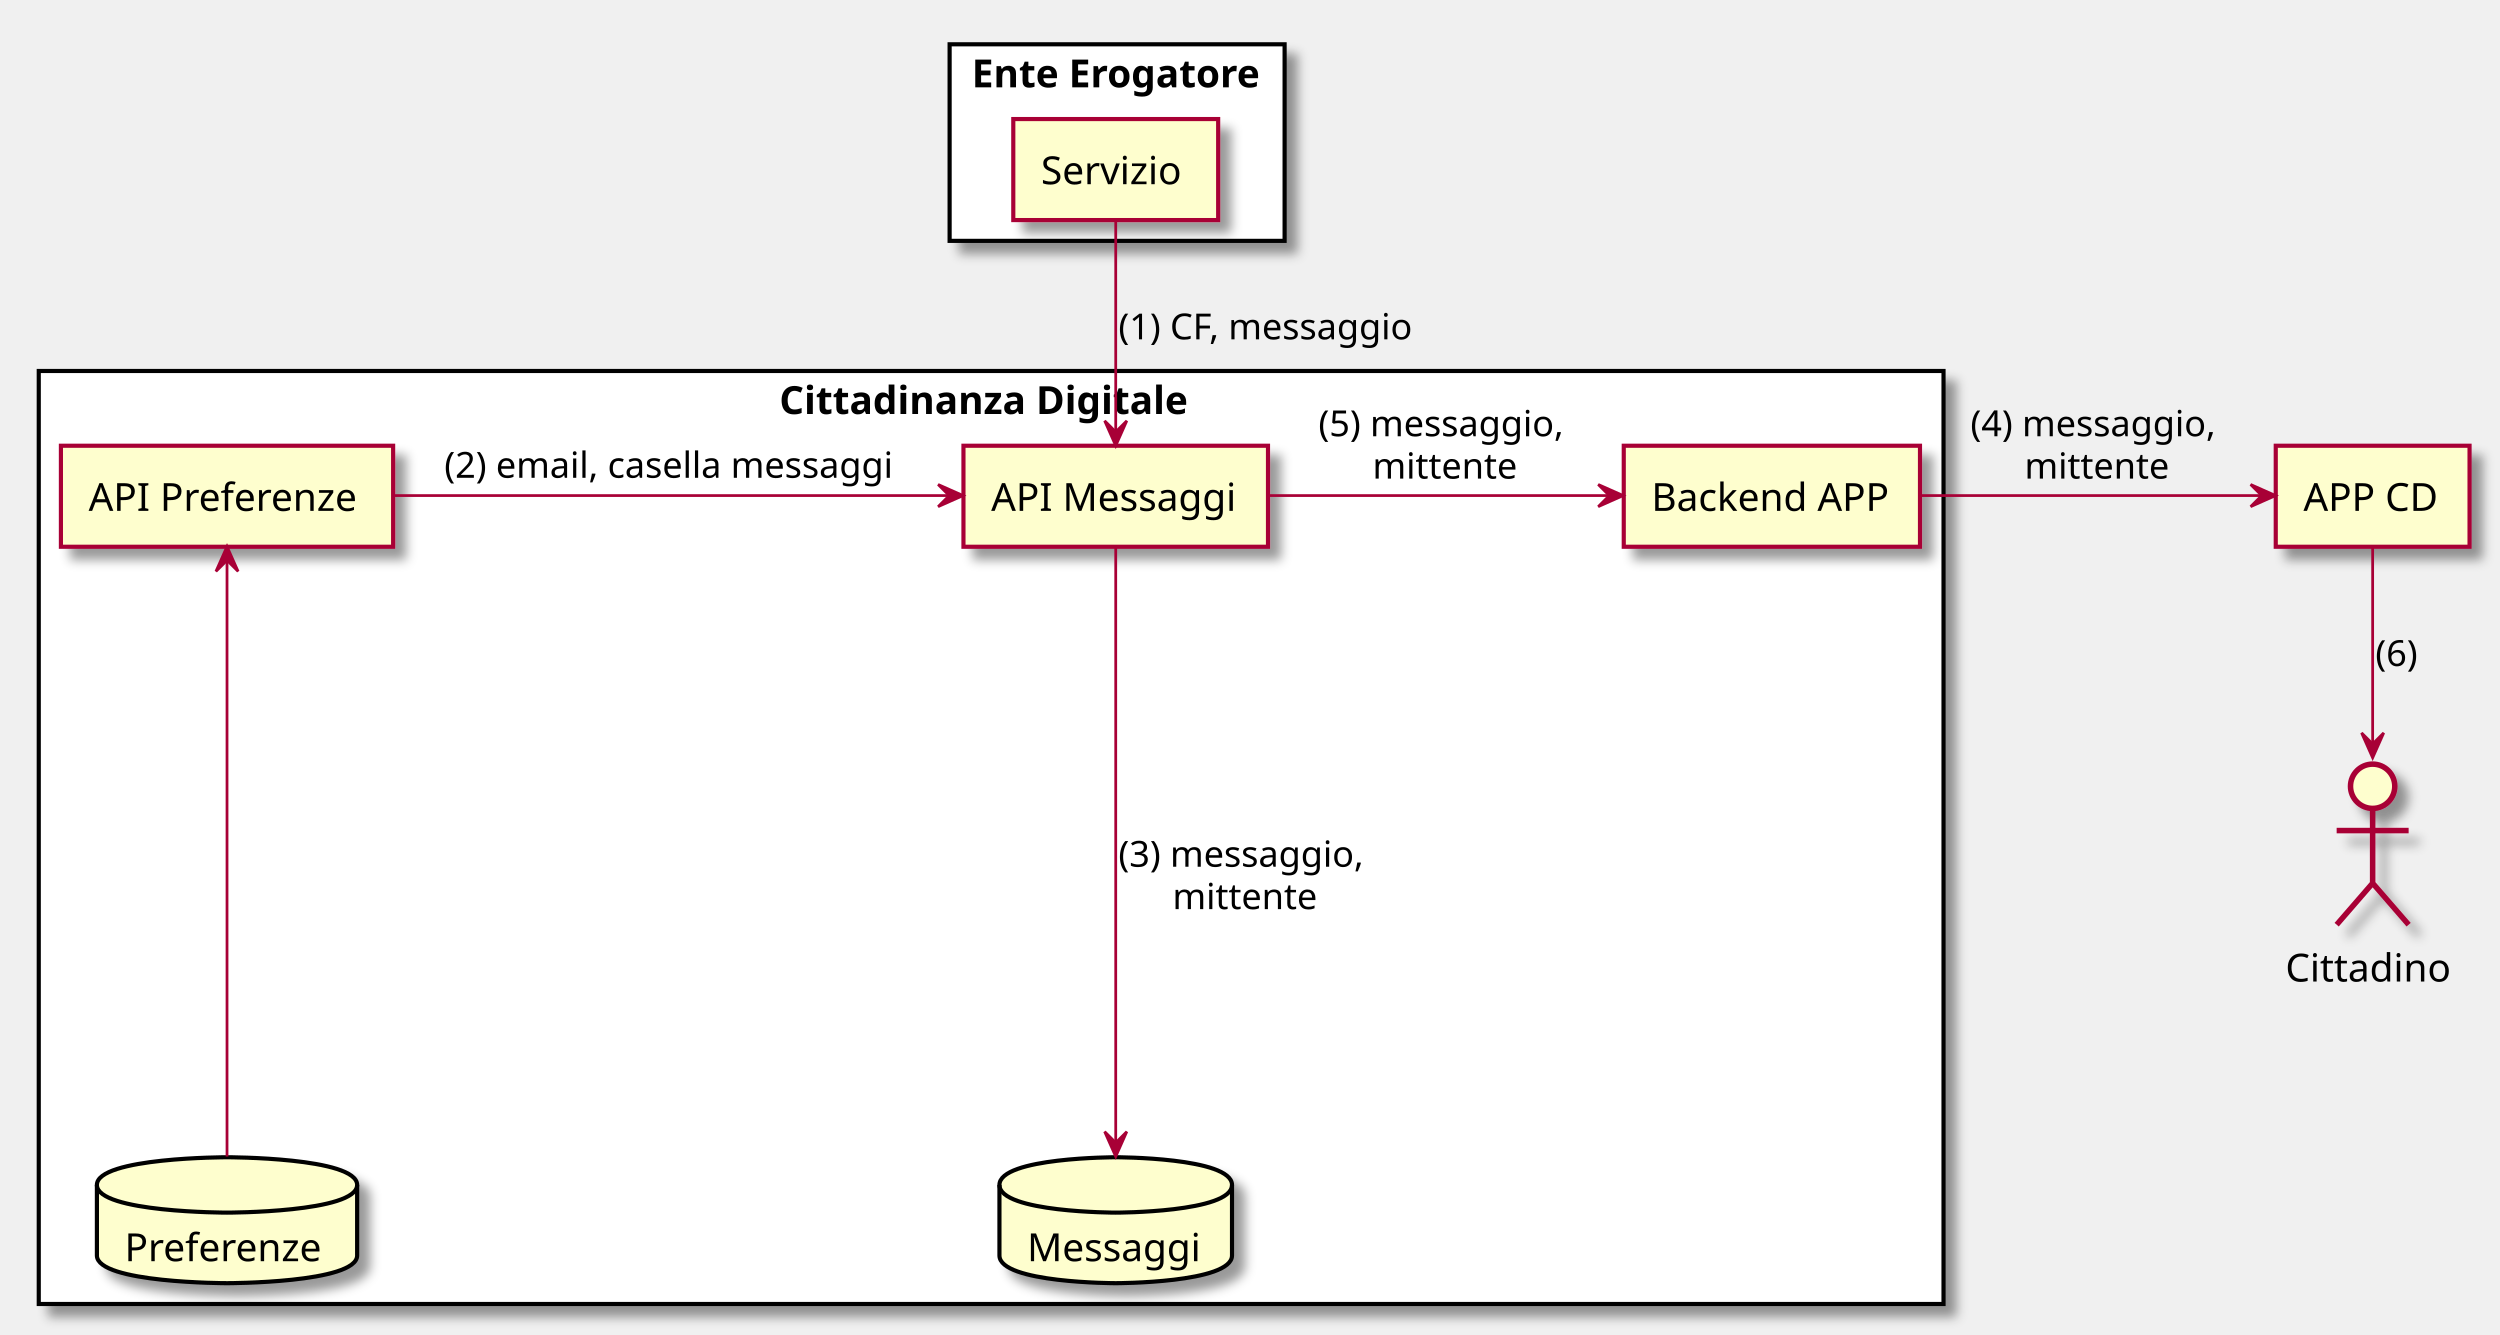
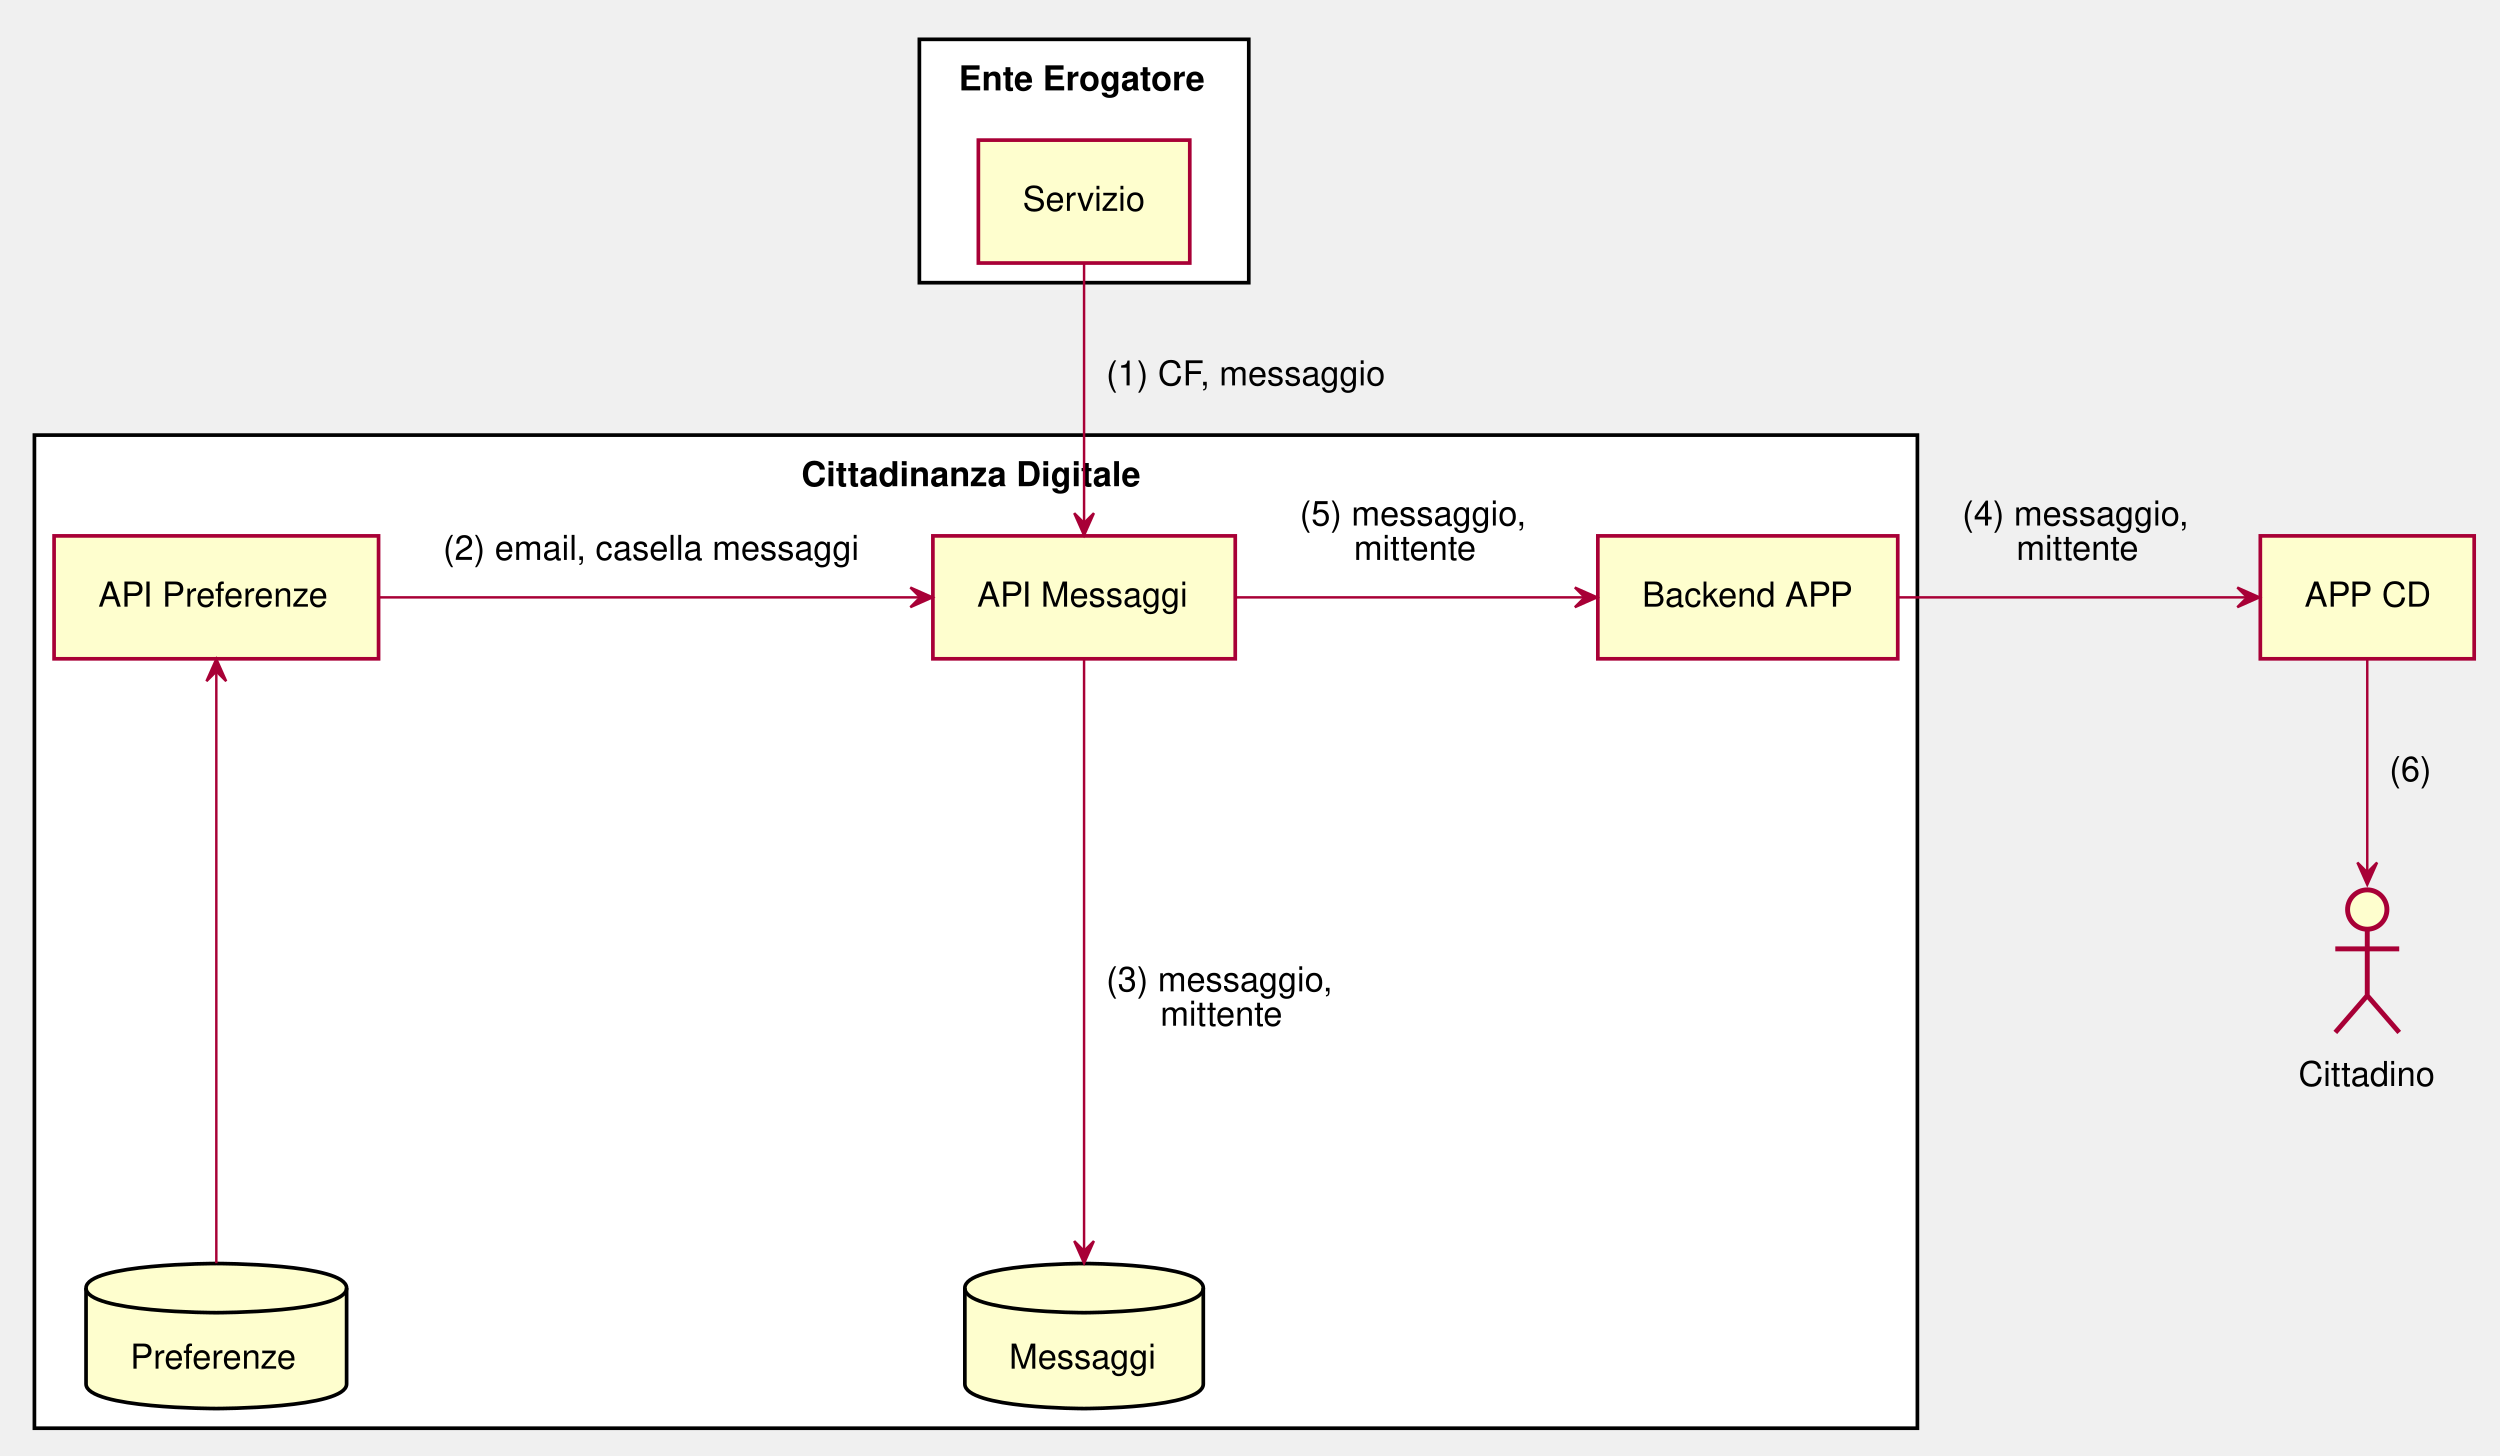
- <svg xmlns="http://www.w3.org/2000/svg" contentScriptType="application/ecmascript" contentStyleType="text/css" height="482px" preserveAspectRatio="none" style="width:903px;height:482px;" version="1.1" viewBox="0 0 903 482" width="903px" zoomAndPan="magnify">
-   <defs>
-     <filter height="300%" id="f1d3kwn4lgffto" width="300%" x="-1" y="-1">
-       <feGaussianBlur result="blurOut" stdDeviation="2.0" />
-       <feColorMatrix in="blurOut" result="blurOut2" type="matrix" values="0 0 0 0 0 0 0 0 0 0 0 0 0 0 0 0 0 0 .4 0" />
-       <feOffset dx="4.0" dy="4.0" in="blurOut2" result="blurOut3" />
-       <feBlend in="SourceGraphic" in2="blurOut3" mode="normal" />
-     </filter>
-   </defs>
+ <svg xmlns="http://www.w3.org/2000/svg" contentScriptType="application/ecmascript" contentStyleType="text/css" height="592px" preserveAspectRatio="none" style="width:1017px;height:592px;" version="1.1" viewBox="0 0 1017 592" width="1017px" zoomAndPan="magnify">
+   <defs />
  <g>
-     <rect fill="#FFFFFF" filter="url(#f1d3kwn4lgffto)" height="71" style="stroke: #000000; stroke-width: 1.5;" width="121" x="343" y="16" />
-     <text fill="#000000" font-family="sans-serif" font-size="14" font-weight="bold" lengthAdjust="spacingAndGlyphs" textLength="105" x="351" y="31.535">Ente Erogatore</text>
-     <rect fill="#FFFFFF" filter="url(#f1d3kwn4lgffto)" height="337" style="stroke: #000000; stroke-width: 1.5;" width="688" x="14" y="134" />
-     <text fill="#000000" font-family="sans-serif" font-size="14" font-weight="bold" lengthAdjust="spacingAndGlyphs" textLength="153" x="281.5" y="149.535">Cittadinanza Digitale</text>
-     <rect fill="#FEFECE" filter="url(#f1d3kwn4lgffto)" height="36.488" style="stroke: #A80036; stroke-width: 1.5;" width="74" x="366" y="43" />
-     <text fill="#000000" font-family="sans-serif" font-size="14" lengthAdjust="spacingAndGlyphs" textLength="54" x="376" y="66.535">Servizio</text>
-     <rect fill="#FEFECE" filter="url(#f1d3kwn4lgffto)" height="36.488" style="stroke: #A80036; stroke-width: 1.5;" width="110" x="348" y="161" />
-     <text fill="#000000" font-family="sans-serif" font-size="14" lengthAdjust="spacingAndGlyphs" textLength="90" x="358" y="184.535">API Messaggi</text>
-     <path d="M361,428 C361,418 403,418 403,418 C403,418 445,418 445,428 L445,453.488 C445,463.488 403,463.488 403,463.488 C403,463.488 361,463.488 361,453.488 L361,428 " fill="#FEFECE" filter="url(#f1d3kwn4lgffto)" style="stroke: #000000; stroke-width: 1.5;" />
-     <path d="M361,428 C361,438 403,438 403,438 C403,438 445,438 445,428 " fill="none" style="stroke: #000000; stroke-width: 1.5;" />
-     <text fill="#000000" font-family="sans-serif" font-size="14" lengthAdjust="spacingAndGlyphs" textLength="64" x="371" y="455.535">Messaggi</text>
-     <rect fill="#FEFECE" filter="url(#f1d3kwn4lgffto)" height="36.488" style="stroke: #A80036; stroke-width: 1.5;" width="120" x="22" y="161" />
-     <text fill="#000000" font-family="sans-serif" font-size="14" lengthAdjust="spacingAndGlyphs" textLength="100" x="32" y="184.535">API Preferenze</text>
-     <path d="M35,428 C35,418 82,418 82,418 C82,418 129,418 129,428 L129,453.488 C129,463.488 82,463.488 82,463.488 C82,463.488 35,463.488 35,453.488 L35,428 " fill="#FEFECE" filter="url(#f1d3kwn4lgffto)" style="stroke: #000000; stroke-width: 1.5;" />
-     <path d="M35,428 C35,438 82,438 82,438 C82,438 129,438 129,428 " fill="none" style="stroke: #000000; stroke-width: 1.5;" />
-     <text fill="#000000" font-family="sans-serif" font-size="14" lengthAdjust="spacingAndGlyphs" textLength="74" x="45" y="455.535">Preferenze</text>
-     <rect fill="#FEFECE" filter="url(#f1d3kwn4lgffto)" height="36.488" style="stroke: #A80036; stroke-width: 1.5;" width="107" x="586.5" y="161" />
-     <text fill="#000000" font-family="sans-serif" font-size="14" lengthAdjust="spacingAndGlyphs" textLength="87" x="596.5" y="184.535">Backend APP</text>
-     <ellipse cx="857" cy="284" fill="#FEFECE" filter="url(#f1d3kwn4lgffto)" rx="8" ry="8" style="stroke: #A80036; stroke-width: 2.0;" />
-     <path d="M857,292 L857,319 M844,300 L870,300 M857,319 L844,334 M857,319 L870,334 " fill="#FEFECE" filter="url(#f1d3kwn4lgffto)" style="stroke: #A80036; stroke-width: 2.0;" />
-     <text fill="#000000" font-family="sans-serif" font-size="14" lengthAdjust="spacingAndGlyphs" textLength="63" x="825.5" y="354.535">Cittadino</text>
-     <rect fill="#FEFECE" filter="url(#f1d3kwn4lgffto)" height="36.488" style="stroke: #A80036; stroke-width: 1.5;" width="70" x="822" y="161" />
-     <text fill="#000000" font-family="sans-serif" font-size="14" lengthAdjust="spacingAndGlyphs" textLength="50" x="832" y="184.535">APP CD</text>
-     <path d="M403,79.179 C403,99.767 403,133.364 403,155.82 " fill="none" id="ente-apimessaggi" style="stroke: #A80036; stroke-width: 1.0;" />
-     <polygon fill="#A80036" points="403,160.994,407,151.994,403,155.994,399,151.994,403,160.994" style="stroke: #A80036; stroke-width: 1.0;" />
-     <text fill="#000000" font-family="sans-serif" font-size="13" lengthAdjust="spacingAndGlyphs" textLength="112" x="404" y="122.568">(1) CF, messaggio</text>
-     <path d="M82,202.581 C82,252.547 82,368.522 82,417.748 " fill="none" id="apipreferenze-dbpreferenze" style="stroke: #A80036; stroke-width: 1.0;" />
-     <polygon fill="#A80036" points="82,197.388,78,206.388,82,202.388,86,206.388,82,197.388" style="stroke: #A80036; stroke-width: 1.0;" />
-     <path d="M142.001,179 C199.337,179 285.304,179 342.729,179 " fill="none" id="apipreferenze-apimessaggi" style="stroke: #A80036; stroke-width: 1.0;" />
-     <polygon fill="#A80036" points="347.849,179,338.849,175,342.849,179,338.849,183,347.849,179" style="stroke: #A80036; stroke-width: 1.0;" />
-     <text fill="#000000" font-family="sans-serif" font-size="13" lengthAdjust="spacingAndGlyphs" textLength="169" x="160.5" y="172.568">(2) email, casella messaggi</text>
-     <path d="M403,197.388 C403,242.459 403,358.663 403,412.435 " fill="none" id="apimessaggi-dbmessaggi" style="stroke: #A80036; stroke-width: 1.0;" />
-     <polygon fill="#A80036" points="403,417.748,407,408.748,403,412.748,399,408.748,403,417.748" style="stroke: #A80036; stroke-width: 1.0;" />
-     <text fill="#000000" font-family="sans-serif" font-size="13" lengthAdjust="spacingAndGlyphs" textLength="92" x="404" y="313.068">(3) messaggio,</text>
-     <text fill="#000000" font-family="sans-serif" font-size="13" lengthAdjust="spacingAndGlyphs" textLength="53" x="423.5" y="328.379">mittente</text>
-     <path d="M816.503,179 C781.834,179 731.644,179 693.64,179 " fill="none" id="app-backend" style="stroke: #A80036; stroke-width: 1.0;" />
-     <polygon fill="#A80036" points="821.93,179,812.93,175,816.93,179,812.93,183,821.93,179" style="stroke: #A80036; stroke-width: 1.0;" />
-     <text fill="#000000" font-family="sans-serif" font-size="13" lengthAdjust="spacingAndGlyphs" textLength="92" x="711.75" y="157.568">(4) messaggio,</text>
-     <text fill="#000000" font-family="sans-serif" font-size="13" lengthAdjust="spacingAndGlyphs" textLength="53" x="731.25" y="172.879">mittente</text>
-     <path d="M458.267,179 C495.031,179 543.279,179 580.821,179 " fill="none" id="apimessaggi-backend" style="stroke: #A80036; stroke-width: 1.0;" />
-     <polygon fill="#A80036" points="586.28,179,577.28,175,581.28,179,577.28,183,586.28,179" style="stroke: #A80036; stroke-width: 1.0;" />
-     <text fill="#000000" font-family="sans-serif" font-size="13" lengthAdjust="spacingAndGlyphs" textLength="92" x="476.25" y="157.568">(5) messaggio,</text>
-     <text fill="#000000" font-family="sans-serif" font-size="13" lengthAdjust="spacingAndGlyphs" textLength="53" x="495.75" y="172.879">mittente</text>
-     <path d="M857,197.126 C857,215.271 857,243.95 857,268.535 " fill="none" id="app-cittadino" style="stroke: #A80036; stroke-width: 1.0;" />
-     <polygon fill="#A80036" points="857,273.714,861,264.714,857,268.714,853,264.714,857,273.714" style="stroke: #A80036; stroke-width: 1.0;" />
-     <text fill="#000000" font-family="sans-serif" font-size="13" lengthAdjust="spacingAndGlyphs" textLength="16" x="858" y="240.568">(6)</text>
+     <rect fill="#FFFFFF" height="99" style="stroke: #000000; stroke-width: 1.5;" width="134" x="374" y="16" />
+     <text fill="#000000" font-family="Helvetica" font-size="14" font-weight="bold" lengthAdjust="spacingAndGlyphs" textLength="102" x="390" y="36.78">Ente Erogatore</text>
+     <rect fill="#FFFFFF" height="404" style="stroke: #000000; stroke-width: 1.5;" width="766" x="14" y="177" />
+     <text fill="#000000" font-family="Helvetica" font-size="14" font-weight="bold" lengthAdjust="spacingAndGlyphs" textLength="142" x="326" y="197.78">Cittadinanza Digitale</text>
+     <rect fill="#FEFECE" height="50" style="stroke: #A80036; stroke-width: 1.5;" width="86" x="398" y="57" />
+     <text fill="#000000" font-family="Helvetica" font-size="14" lengthAdjust="spacingAndGlyphs" textLength="50" x="416" y="85.78">Servizio</text>
+     <rect fill="#FEFECE" height="50" style="stroke: #A80036; stroke-width: 1.5;" width="123" x="379.5" y="218" />
+     <text fill="#000000" font-family="Helvetica" font-size="14" lengthAdjust="spacingAndGlyphs" textLength="87" x="397.5" y="246.78">API Messaggi</text>
+     <path d="M392.5,524 C392.5,514 441,514 441,514 C441,514 489.5,514 489.5,524 L489.5,563 C489.5,573 441,573 441,573 C441,573 392.5,573 392.5,563 L392.5,524 " fill="#FEFECE" style="stroke: #000000; stroke-width: 1.5;" />
+     <path d="M392.5,524 C392.5,534 441,534 441,534 C441,534 489.5,534 489.5,524 " fill="none" style="stroke: #000000; stroke-width: 1.5;" />
+     <text fill="#000000" font-family="Helvetica" font-size="14" lengthAdjust="spacingAndGlyphs" textLength="61" x="410.5" y="556.78">Messaggi</text>
+     <rect fill="#FEFECE" height="50" style="stroke: #A80036; stroke-width: 1.5;" width="132" x="22" y="218" />
+     <text fill="#000000" font-family="Helvetica" font-size="14" lengthAdjust="spacingAndGlyphs" textLength="96" x="40" y="246.78">API Preferenze</text>
+     <path d="M35,524 C35,514 88,514 88,514 C88,514 141,514 141,524 L141,563 C141,573 88,573 88,573 C88,573 35,573 35,563 L35,524 " fill="#FEFECE" style="stroke: #000000; stroke-width: 1.5;" />
+     <path d="M35,524 C35,534 88,534 88,534 C88,534 141,534 141,524 " fill="none" style="stroke: #000000; stroke-width: 1.5;" />
+     <text fill="#000000" font-family="Helvetica" font-size="14" lengthAdjust="spacingAndGlyphs" textLength="70" x="53" y="556.78">Preferenze</text>
+     <rect fill="#FEFECE" height="50" style="stroke: #A80036; stroke-width: 1.5;" width="122" x="650" y="218" />
+     <text fill="#000000" font-family="Helvetica" font-size="14" lengthAdjust="spacingAndGlyphs" textLength="86" x="668" y="246.78">Backend APP</text>
+     <ellipse cx="963" cy="370" fill="#FEFECE" rx="8" ry="8" style="stroke: #A80036; stroke-width: 2.0;" />
+     <path d="M963,378 L963,405 M950,386 L976,386 M963,405 L950,420 M963,405 L976,420 " fill="#FEFECE" style="stroke: #A80036; stroke-width: 2.0;" />
+     <text fill="#000000" font-family="Helvetica" font-size="14" lengthAdjust="spacingAndGlyphs" textLength="56" x="935" y="441.78">Cittadino</text>
+     <rect fill="#FEFECE" height="50" style="stroke: #A80036; stroke-width: 1.5;" width="87" x="919.5" y="218" />
+     <text fill="#000000" font-family="Helvetica" font-size="14" lengthAdjust="spacingAndGlyphs" textLength="51" x="937.5" y="246.78">APP CD</text>
+     <path d="M441,107.156 C441,135.665 441,182.123 441,212.628 " fill="none" id="ente-apimessaggi" style="stroke: #A80036; stroke-width: 1.0;" />
+     <polygon fill="#A80036" points="441,217.755,445,208.755,441,212.755,437,208.755,441,217.755" style="stroke: #A80036; stroke-width: 1.0;" />
+     <text fill="#000000" font-family="Helvetica" font-size="14" lengthAdjust="spacingAndGlyphs" textLength="118" x="450" y="156.78">(1) CF, messaggio</text>
+     <path d="M88,273.144 C88,330.902 88,456.513 88,513.868 " fill="none" id="apipreferenze-dbpreferenze" style="stroke: #A80036; stroke-width: 1.0;" />
+     <polygon fill="#A80036" points="88,268.104,84,277.104,88,273.104,92,277.104,88,268.104" style="stroke: #A80036; stroke-width: 1.0;" />
+     <path d="M154.397,243 C217.239,243 311.086,243 374.094,243 " fill="none" id="apipreferenze-apimessaggi" style="stroke: #A80036; stroke-width: 1.0;" />
+     <polygon fill="#A80036" points="379.334,243,370.334,239,374.334,243,370.334,247,379.334,243" style="stroke: #A80036; stroke-width: 1.0;" />
+     <text fill="#000000" font-family="Helvetica" font-size="14" lengthAdjust="spacingAndGlyphs" textLength="173" x="180.25" y="227.78">(2) email, casella messaggi</text>
+     <path d="M441,268.104 C441,321.75 441,447.647 441,508.861 " fill="none" id="apimessaggi-dbmessaggi" style="stroke: #A80036; stroke-width: 1.0;" />
+     <polygon fill="#A80036" points="441,513.868,445,504.868,441,508.868,437,504.868,441,513.868" style="stroke: #A80036; stroke-width: 1.0;" />
+     <text fill="#000000" font-family="Helvetica" font-size="14" lengthAdjust="spacingAndGlyphs" textLength="95" x="450" y="403.28">(3) messaggio,</text>
+     <text fill="#000000" font-family="Helvetica" font-size="14" lengthAdjust="spacingAndGlyphs" textLength="51" x="472" y="417.28">mittente</text>
+     <path d="M913.784,243 C873.221,243 815.497,243 772.002,243 " fill="none" id="app-backend" style="stroke: #A80036; stroke-width: 1.0;" />
+     <polygon fill="#A80036" points="919.141,243,910.141,239,914.141,243,910.141,247,919.141,243" style="stroke: #A80036; stroke-width: 1.0;" />
+     <text fill="#000000" font-family="Helvetica" font-size="14" lengthAdjust="spacingAndGlyphs" textLength="95" x="798.25" y="213.78">(4) messaggio,</text>
+     <text fill="#000000" font-family="Helvetica" font-size="14" lengthAdjust="spacingAndGlyphs" textLength="51" x="820.25" y="227.78">mittente</text>
+     <path d="M502.605,243 C544.931,243 601.085,243 644.438,243 " fill="none" id="apimessaggi-backend" style="stroke: #A80036; stroke-width: 1.0;" />
+     <polygon fill="#A80036" points="649.66,243,640.66,239,644.66,243,640.66,247,649.66,243" style="stroke: #A80036; stroke-width: 1.0;" />
+     <text fill="#000000" font-family="Helvetica" font-size="14" lengthAdjust="spacingAndGlyphs" textLength="95" x="528.75" y="213.78">(5) messaggio,</text>
+     <text fill="#000000" font-family="Helvetica" font-size="14" lengthAdjust="spacingAndGlyphs" textLength="51" x="550.75" y="227.78">mittente</text>
+     <path d="M963,268.189 C963,291.126 963,325.715 963,354.564 " fill="none" id="app-cittadino" style="stroke: #A80036; stroke-width: 1.0;" />
+     <polygon fill="#A80036" points="963,359.88,967,350.88,963,354.88,959,350.88,963,359.88" style="stroke: #A80036; stroke-width: 1.0;" />
+     <text fill="#000000" font-family="Helvetica" font-size="14" lengthAdjust="spacingAndGlyphs" textLength="18" x="972" y="317.78">(6)</text>
  </g>
</svg>
